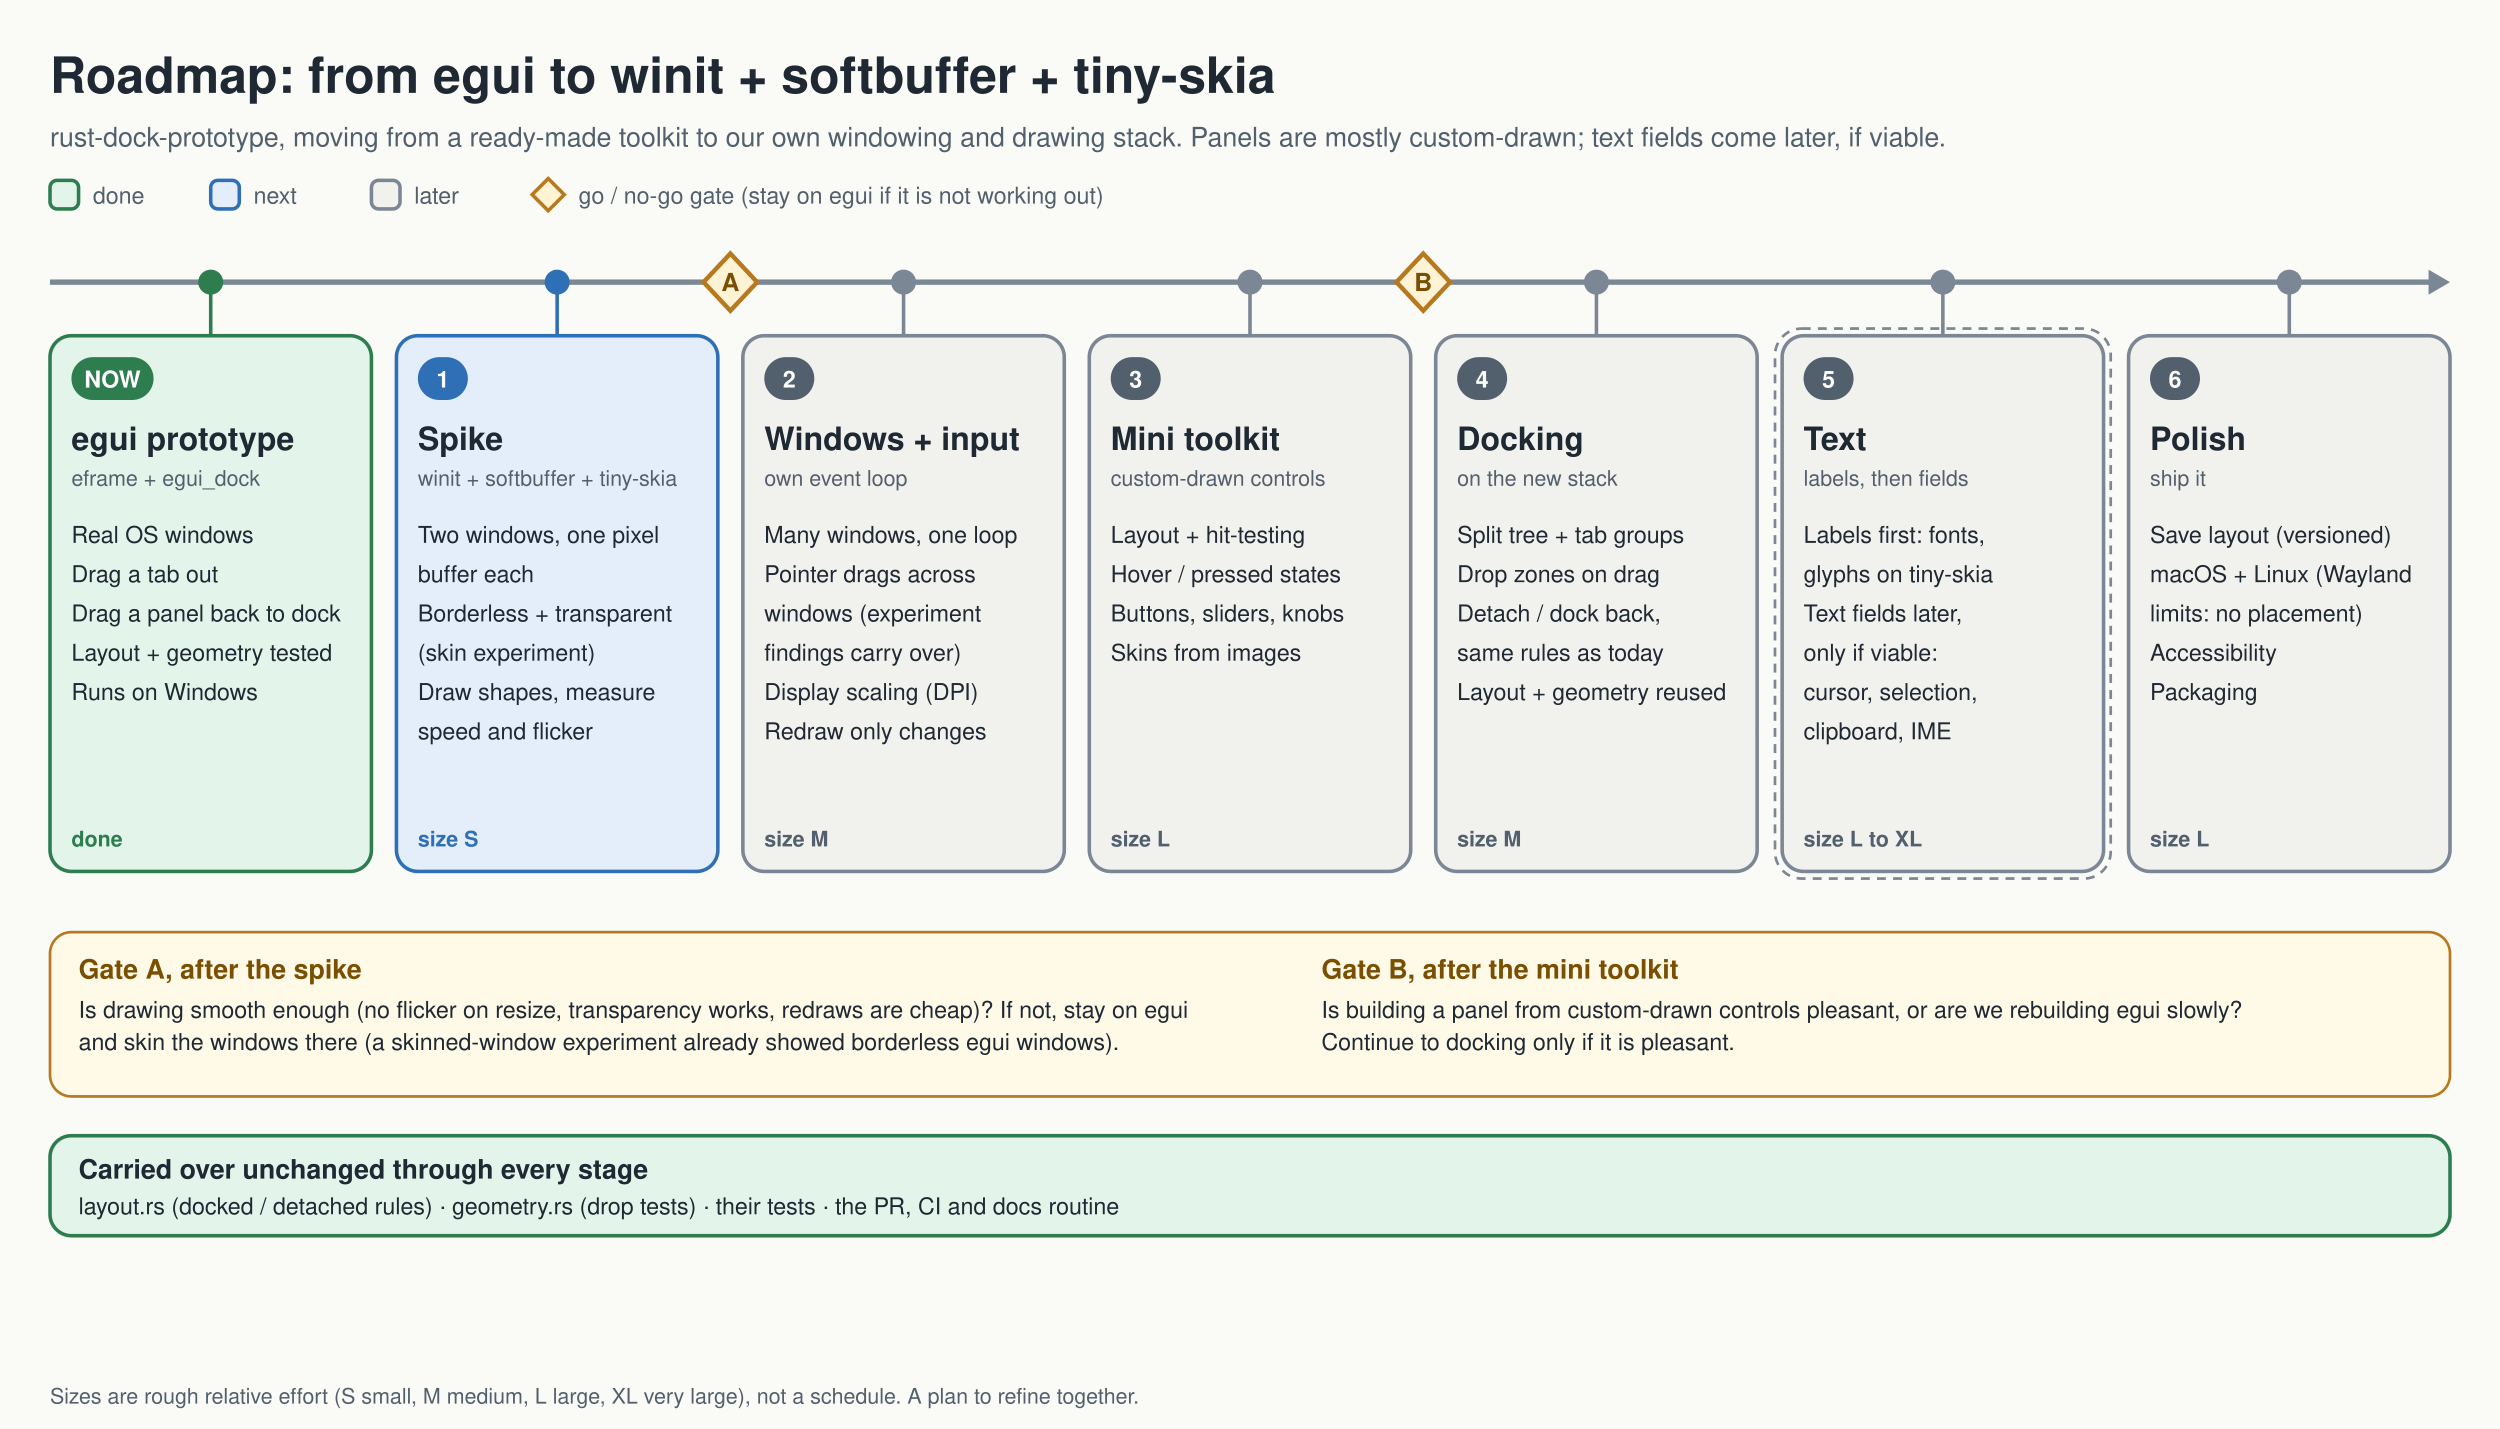
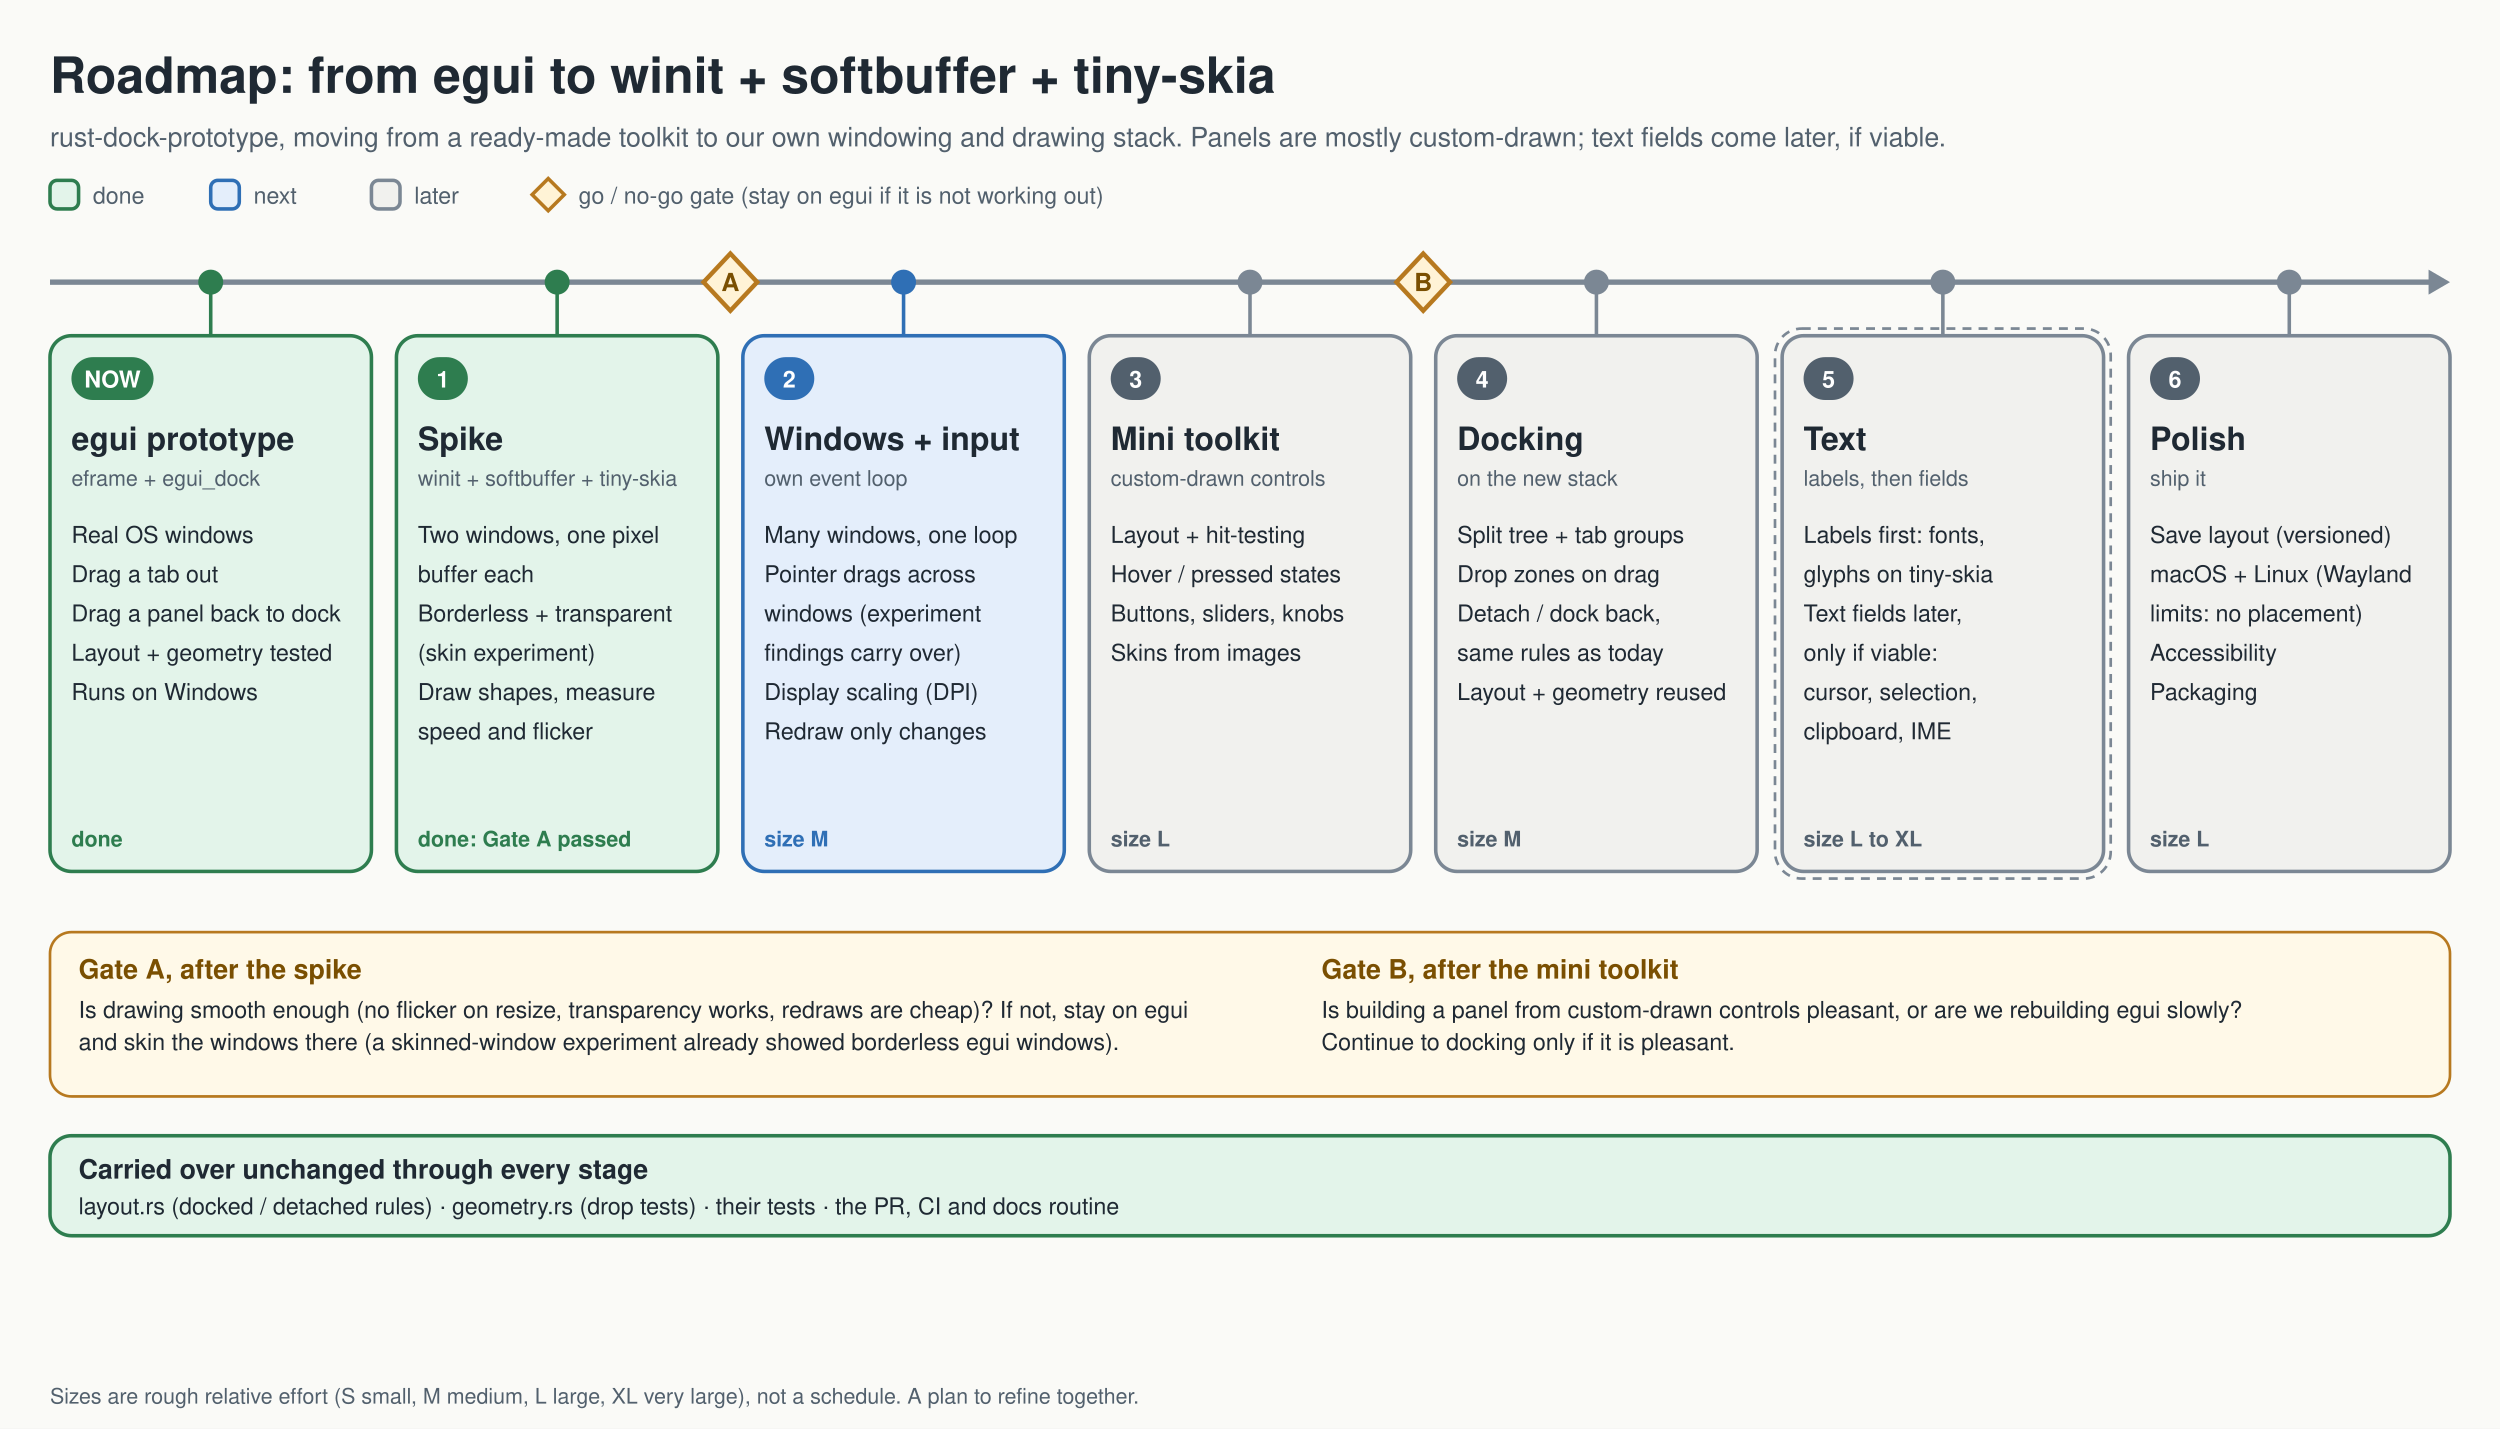
<svg xmlns="http://www.w3.org/2000/svg" viewBox="0 0 1400 800" width="1400" height="800" font-family="Segoe UI, Helvetica, Arial, sans-serif">
  <rect width="1400" height="800" fill="#FAFAF7" />
  <text x="28" y="52" font-size="28" font-weight="700" fill="#1F2933">Roadmap: from egui to winit + softbuffer + tiny-skia</text>
  <text x="28" y="82" font-size="15" fill="#52606D">rust-dock-prototype, moving from a ready-made toolkit to our own windowing and drawing stack. Panels are mostly custom-drawn; text fields come later, if viable.</text>
  <rect x="28" y="101" width="16" height="16" rx="4" fill="#E3F4EA" stroke="#2E7D4F" stroke-width="2" />
  <text x="52" y="114" font-size="13" fill="#52606D">done</text>
  <rect x="118" y="101" width="16" height="16" rx="4" fill="#E4EEFB" stroke="#2F6FB5" stroke-width="2" />
  <text x="142" y="114" font-size="13" fill="#52606D">next</text>
  <rect x="208" y="101" width="16" height="16" rx="4" fill="#F1F1EE" stroke="#7B8794" stroke-width="2" />
  <text x="232" y="114" font-size="13" fill="#52606D">later</text>
  <path d="M298 109 l9 -9 l9 9 l-9 9 z" fill="#FFF3D6" stroke="#B7791F" stroke-width="2" />
  <text x="324" y="114" font-size="13" fill="#52606D">go / no-go gate (stay on egui if it is not working out)</text>
  <line x1="28" y1="158" x2="1366" y2="158" stroke="#7B8794" stroke-width="3" />
  <path d="M1372 158 l-12 -7 v14 z" fill="#7B8794" />
  <line x1="118.0" y1="158" x2="118.0" y2="188" stroke="#2E7D4F" stroke-width="2" />
  <circle cx="118.0" cy="158" r="7" fill="#2E7D4F" />
  <rect x="28" y="188" width="180" height="300" rx="12" fill="#E3F4EA" stroke="#2E7D4F" stroke-width="2" />
  <rect x="40" y="200" width="46" height="24" rx="12" fill="#2E7D4F" />
  <text x="63.0" y="217" font-size="13" font-weight="700" fill="#FFFFFF" text-anchor="middle">NOW</text>
  <text x="40" y="252" font-size="18" font-weight="700" fill="#1F2933">egui prototype</text>
  <text x="40" y="272" font-size="12" fill="#52606D">eframe + egui_dock</text>
  <text x="40" y="304" font-size="13" fill="#1F2933">Real OS windows</text>
  <text x="40" y="326" font-size="13" fill="#1F2933">Drag a tab out</text>
  <text x="40" y="348" font-size="13" fill="#1F2933">Drag a panel back to dock</text>
  <text x="40" y="370" font-size="13" fill="#1F2933">Layout + geometry tested</text>
  <text x="40" y="392" font-size="13" fill="#1F2933">Runs on Windows</text>
  <text x="40" y="474" font-size="12" font-weight="600" fill="#2E7D4F">done</text>
-   <line x1="312.0" y1="158" x2="312.0" y2="188" stroke="#2F6FB5" stroke-width="2" />
-   <circle cx="312.0" cy="158" r="7" fill="#2F6FB5" />
-   <rect x="222" y="188" width="180" height="300" rx="12" fill="#E4EEFB" stroke="#2F6FB5" stroke-width="2" />
-   <rect x="234" y="200" width="28" height="24" rx="12" fill="#2F6FB5" />
+   <line x1="312.0" y1="158" x2="312.0" y2="188" stroke="#2E7D4F" stroke-width="2" />
+   <circle cx="312.0" cy="158" r="7" fill="#2E7D4F" />
+   <rect x="222" y="188" width="180" height="300" rx="12" fill="#E3F4EA" stroke="#2E7D4F" stroke-width="2" />
+   <rect x="234" y="200" width="28" height="24" rx="12" fill="#2E7D4F" />
  <text x="248.0" y="217" font-size="13" font-weight="700" fill="#FFFFFF" text-anchor="middle">1</text>
  <text x="234" y="252" font-size="18" font-weight="700" fill="#1F2933">Spike</text>
  <text x="234" y="272" font-size="12" fill="#52606D">winit + softbuffer + tiny-skia</text>
  <text x="234" y="304" font-size="13" fill="#1F2933">Two windows, one pixel</text>
  <text x="234" y="326" font-size="13" fill="#1F2933">buffer each</text>
  <text x="234" y="348" font-size="13" fill="#1F2933">Borderless + transparent</text>
  <text x="234" y="370" font-size="13" fill="#1F2933">(skin experiment)</text>
  <text x="234" y="392" font-size="13" fill="#1F2933">Draw shapes, measure</text>
  <text x="234" y="414" font-size="13" fill="#1F2933">speed and flicker</text>
-   <text x="234" y="474" font-size="12" font-weight="600" fill="#2F6FB5">size S</text>
-   <line x1="506.0" y1="158" x2="506.0" y2="188" stroke="#7B8794" stroke-width="2" />
-   <circle cx="506.0" cy="158" r="7" fill="#7B8794" />
-   <rect x="416" y="188" width="180" height="300" rx="12" fill="#F1F1EE" stroke="#7B8794" stroke-width="2" />
-   <rect x="428" y="200" width="28" height="24" rx="12" fill="#52606D" />
+   <text x="234" y="474" font-size="12" font-weight="600" fill="#2E7D4F">done: Gate A passed</text>
+   <line x1="506.0" y1="158" x2="506.0" y2="188" stroke="#2F6FB5" stroke-width="2" />
+   <circle cx="506.0" cy="158" r="7" fill="#2F6FB5" />
+   <rect x="416" y="188" width="180" height="300" rx="12" fill="#E4EEFB" stroke="#2F6FB5" stroke-width="2" />
+   <rect x="428" y="200" width="28" height="24" rx="12" fill="#2F6FB5" />
  <text x="442.0" y="217" font-size="13" font-weight="700" fill="#FFFFFF" text-anchor="middle">2</text>
  <text x="428" y="252" font-size="18" font-weight="700" fill="#1F2933">Windows + input</text>
  <text x="428" y="272" font-size="12" fill="#52606D">own event loop</text>
  <text x="428" y="304" font-size="13" fill="#1F2933">Many windows, one loop</text>
  <text x="428" y="326" font-size="13" fill="#1F2933">Pointer drags across</text>
  <text x="428" y="348" font-size="13" fill="#1F2933">windows (experiment</text>
  <text x="428" y="370" font-size="13" fill="#1F2933">findings carry over)</text>
  <text x="428" y="392" font-size="13" fill="#1F2933">Display scaling (DPI)</text>
  <text x="428" y="414" font-size="13" fill="#1F2933">Redraw only changes</text>
-   <text x="428" y="474" font-size="12" font-weight="600" fill="#52606D">size M</text>
+   <text x="428" y="474" font-size="12" font-weight="600" fill="#2F6FB5">size M</text>
  <line x1="700.0" y1="158" x2="700.0" y2="188" stroke="#7B8794" stroke-width="2" />
  <circle cx="700.0" cy="158" r="7" fill="#7B8794" />
  <rect x="610" y="188" width="180" height="300" rx="12" fill="#F1F1EE" stroke="#7B8794" stroke-width="2" />
  <rect x="622" y="200" width="28" height="24" rx="12" fill="#52606D" />
  <text x="636.0" y="217" font-size="13" font-weight="700" fill="#FFFFFF" text-anchor="middle">3</text>
  <text x="622" y="252" font-size="18" font-weight="700" fill="#1F2933">Mini toolkit</text>
  <text x="622" y="272" font-size="12" fill="#52606D">custom-drawn controls</text>
  <text x="622" y="304" font-size="13" fill="#1F2933">Layout + hit-testing</text>
  <text x="622" y="326" font-size="13" fill="#1F2933">Hover / pressed states</text>
  <text x="622" y="348" font-size="13" fill="#1F2933">Buttons, sliders, knobs</text>
  <text x="622" y="370" font-size="13" fill="#1F2933">Skins from images</text>
  <text x="622" y="474" font-size="12" font-weight="600" fill="#52606D">size L</text>
  <line x1="894.0" y1="158" x2="894.0" y2="188" stroke="#7B8794" stroke-width="2" />
  <circle cx="894.0" cy="158" r="7" fill="#7B8794" />
  <rect x="804" y="188" width="180" height="300" rx="12" fill="#F1F1EE" stroke="#7B8794" stroke-width="2" />
  <rect x="816" y="200" width="28" height="24" rx="12" fill="#52606D" />
  <text x="830.0" y="217" font-size="13" font-weight="700" fill="#FFFFFF" text-anchor="middle">4</text>
  <text x="816" y="252" font-size="18" font-weight="700" fill="#1F2933">Docking</text>
  <text x="816" y="272" font-size="12" fill="#52606D">on the new stack</text>
  <text x="816" y="304" font-size="13" fill="#1F2933">Split tree + tab groups</text>
  <text x="816" y="326" font-size="13" fill="#1F2933">Drop zones on drag</text>
  <text x="816" y="348" font-size="13" fill="#1F2933">Detach / dock back,</text>
  <text x="816" y="370" font-size="13" fill="#1F2933">same rules as today</text>
  <text x="816" y="392" font-size="13" fill="#1F2933">Layout + geometry reused</text>
  <text x="816" y="474" font-size="12" font-weight="600" fill="#52606D">size M</text>
  <line x1="1088.0" y1="158" x2="1088.0" y2="188" stroke="#7B8794" stroke-width="2" />
  <circle cx="1088.0" cy="158" r="7" fill="#7B8794" />
  <rect x="998" y="188" width="180" height="300" rx="12" fill="#F1F1EE" stroke="#7B8794" stroke-width="2" />
  <rect x="1010" y="200" width="28" height="24" rx="12" fill="#52606D" />
  <text x="1024.0" y="217" font-size="13" font-weight="700" fill="#FFFFFF" text-anchor="middle">5</text>
  <text x="1010" y="252" font-size="18" font-weight="700" fill="#1F2933">Text</text>
  <text x="1010" y="272" font-size="12" fill="#52606D">labels, then fields</text>
  <text x="1010" y="304" font-size="13" fill="#1F2933">Labels first: fonts,</text>
  <text x="1010" y="326" font-size="13" fill="#1F2933">glyphs on tiny-skia</text>
  <text x="1010" y="348" font-size="13" fill="#1F2933">Text fields later,</text>
  <text x="1010" y="370" font-size="13" fill="#1F2933">only if viable:</text>
  <text x="1010" y="392" font-size="13" fill="#1F2933">cursor, selection,</text>
  <text x="1010" y="414" font-size="13" fill="#1F2933">clipboard, IME</text>
  <text x="1010" y="474" font-size="12" font-weight="600" fill="#52606D">size L to XL</text>
  <line x1="1282.0" y1="158" x2="1282.0" y2="188" stroke="#7B8794" stroke-width="2" />
  <circle cx="1282.0" cy="158" r="7" fill="#7B8794" />
  <rect x="1192" y="188" width="180" height="300" rx="12" fill="#F1F1EE" stroke="#7B8794" stroke-width="2" />
  <rect x="1204" y="200" width="28" height="24" rx="12" fill="#52606D" />
  <text x="1218.0" y="217" font-size="13" font-weight="700" fill="#FFFFFF" text-anchor="middle">6</text>
  <text x="1204" y="252" font-size="18" font-weight="700" fill="#1F2933">Polish</text>
  <text x="1204" y="272" font-size="12" fill="#52606D">ship it</text>
  <text x="1204" y="304" font-size="13" fill="#1F2933">Save layout (versioned)</text>
  <text x="1204" y="326" font-size="13" fill="#1F2933">macOS + Linux (Wayland</text>
  <text x="1204" y="348" font-size="13" fill="#1F2933">limits: no placement)</text>
  <text x="1204" y="370" font-size="13" fill="#1F2933">Accessibility</text>
  <text x="1204" y="392" font-size="13" fill="#1F2933">Packaging</text>
  <text x="1204" y="474" font-size="12" font-weight="600" fill="#52606D">size L</text>
  <rect x="994" y="184" width="188" height="308" rx="15" fill="none" stroke="#7B8794" stroke-width="1.5" stroke-dasharray="5 4" />
  <path d="M409.0 142 l15 16 l-15 16 l-15 -16 z" fill="#FFF3D6" stroke="#B7791F" stroke-width="2.5" />
  <text x="409.0" y="163" font-size="14" font-weight="700" fill="#7A4F01" text-anchor="middle">A</text>
  <path d="M797.0 142 l15 16 l-15 16 l-15 -16 z" fill="#FFF3D6" stroke="#B7791F" stroke-width="2.5" />
  <text x="797.0" y="163" font-size="14" font-weight="700" fill="#7A4F01" text-anchor="middle">B</text>
  <rect x="28" y="522" width="1344" height="92" rx="12" fill="#FFF9E8" stroke="#B7791F" stroke-width="1.5" />
  <text x="44" y="548" font-size="15" font-weight="700" fill="#7A4F01">Gate A, after the spike</text>
  <text x="44" y="570" font-size="13" fill="#1F2933">Is drawing smooth enough (no flicker on resize, transparency works, redraws are cheap)? If not, stay on egui</text>
  <text x="44" y="588" font-size="13" fill="#1F2933">and skin the windows there (a skinned-window experiment already showed borderless egui windows).</text>
  <text x="740.0" y="548" font-size="15" font-weight="700" fill="#7A4F01">Gate B, after the mini toolkit</text>
  <text x="740.0" y="570" font-size="13" fill="#1F2933">Is building a panel from custom-drawn controls pleasant, or are we rebuilding egui slowly?</text>
  <text x="740.0" y="588" font-size="13" fill="#1F2933">Continue to docking only if it is pleasant.</text>
  <rect x="28" y="636" width="1344" height="56" rx="12" fill="#E3F4EA" stroke="#2E7D4F" stroke-width="2" />
  <text x="44" y="660" font-size="15" font-weight="700" fill="#1F2933">Carried over unchanged through every stage</text>
  <text x="44" y="680" font-size="13" fill="#1F2933">layout.rs (docked / detached rules) · geometry.rs (drop tests) · their tests · the PR, CI and docs routine</text>
  <text x="28" y="786" font-size="12" fill="#52606D">Sizes are rough relative effort (S small, M medium, L large, XL very large), not a schedule. A plan to refine together.</text>
</svg>
